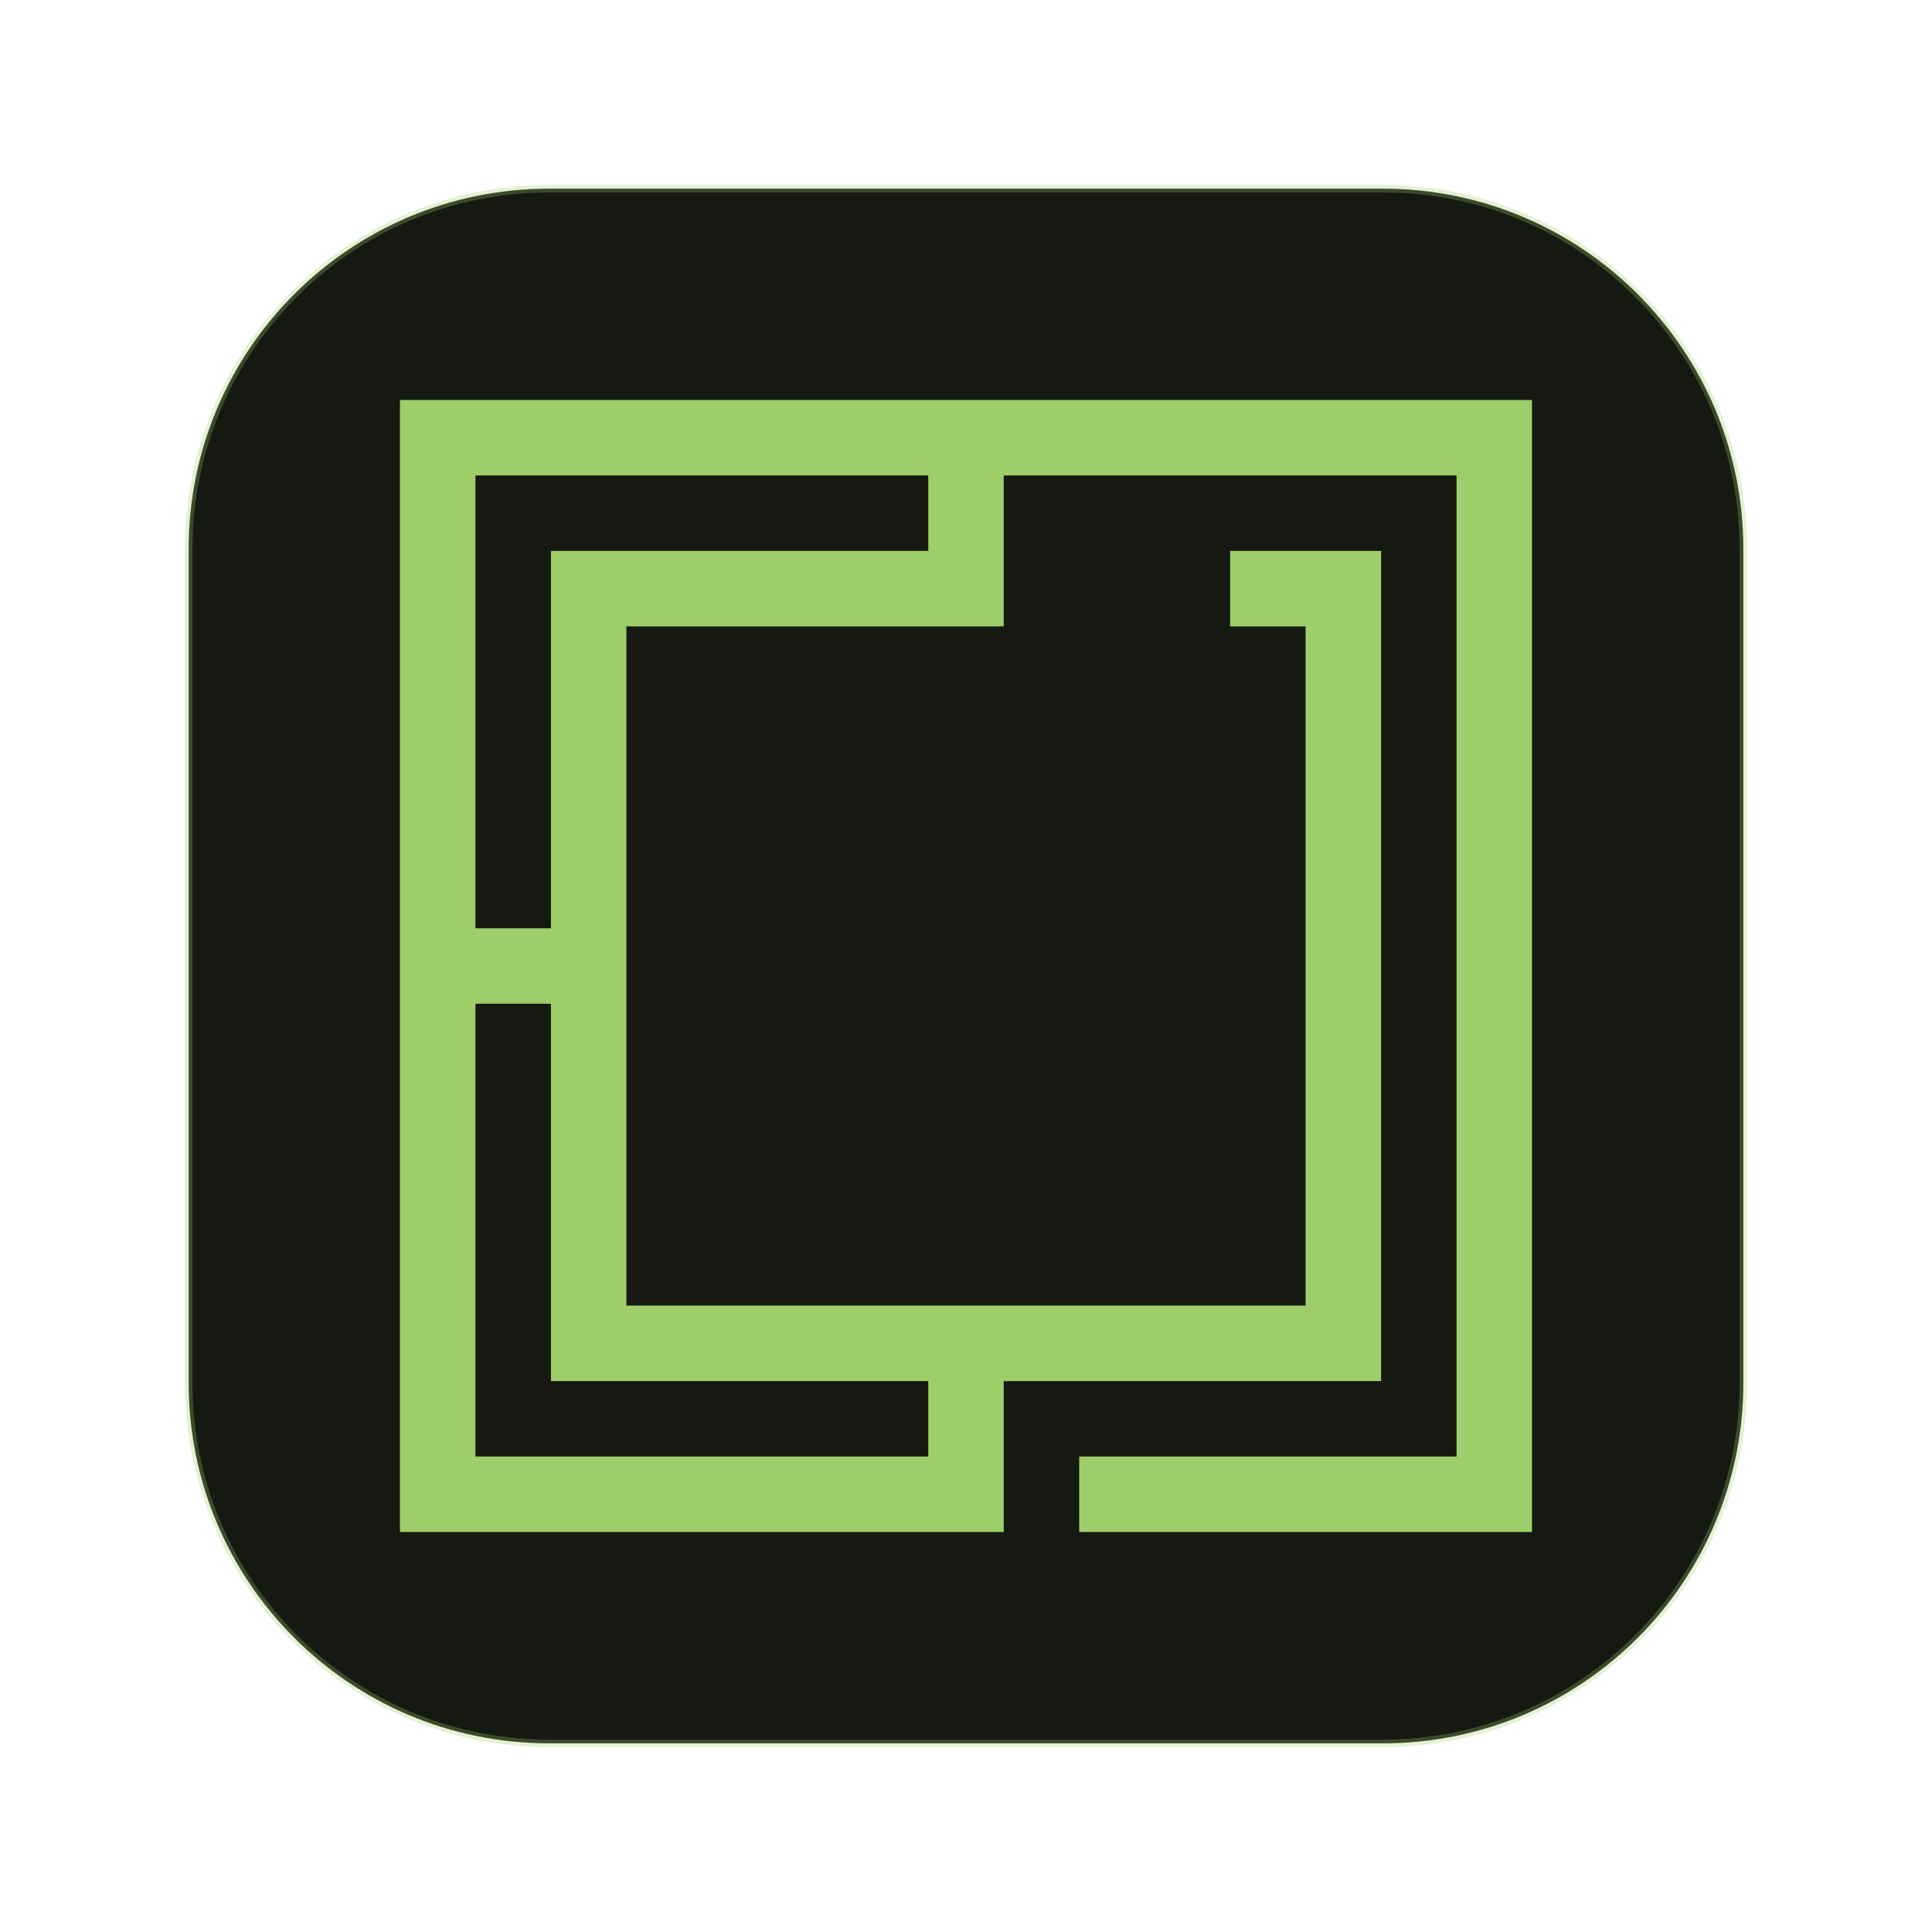
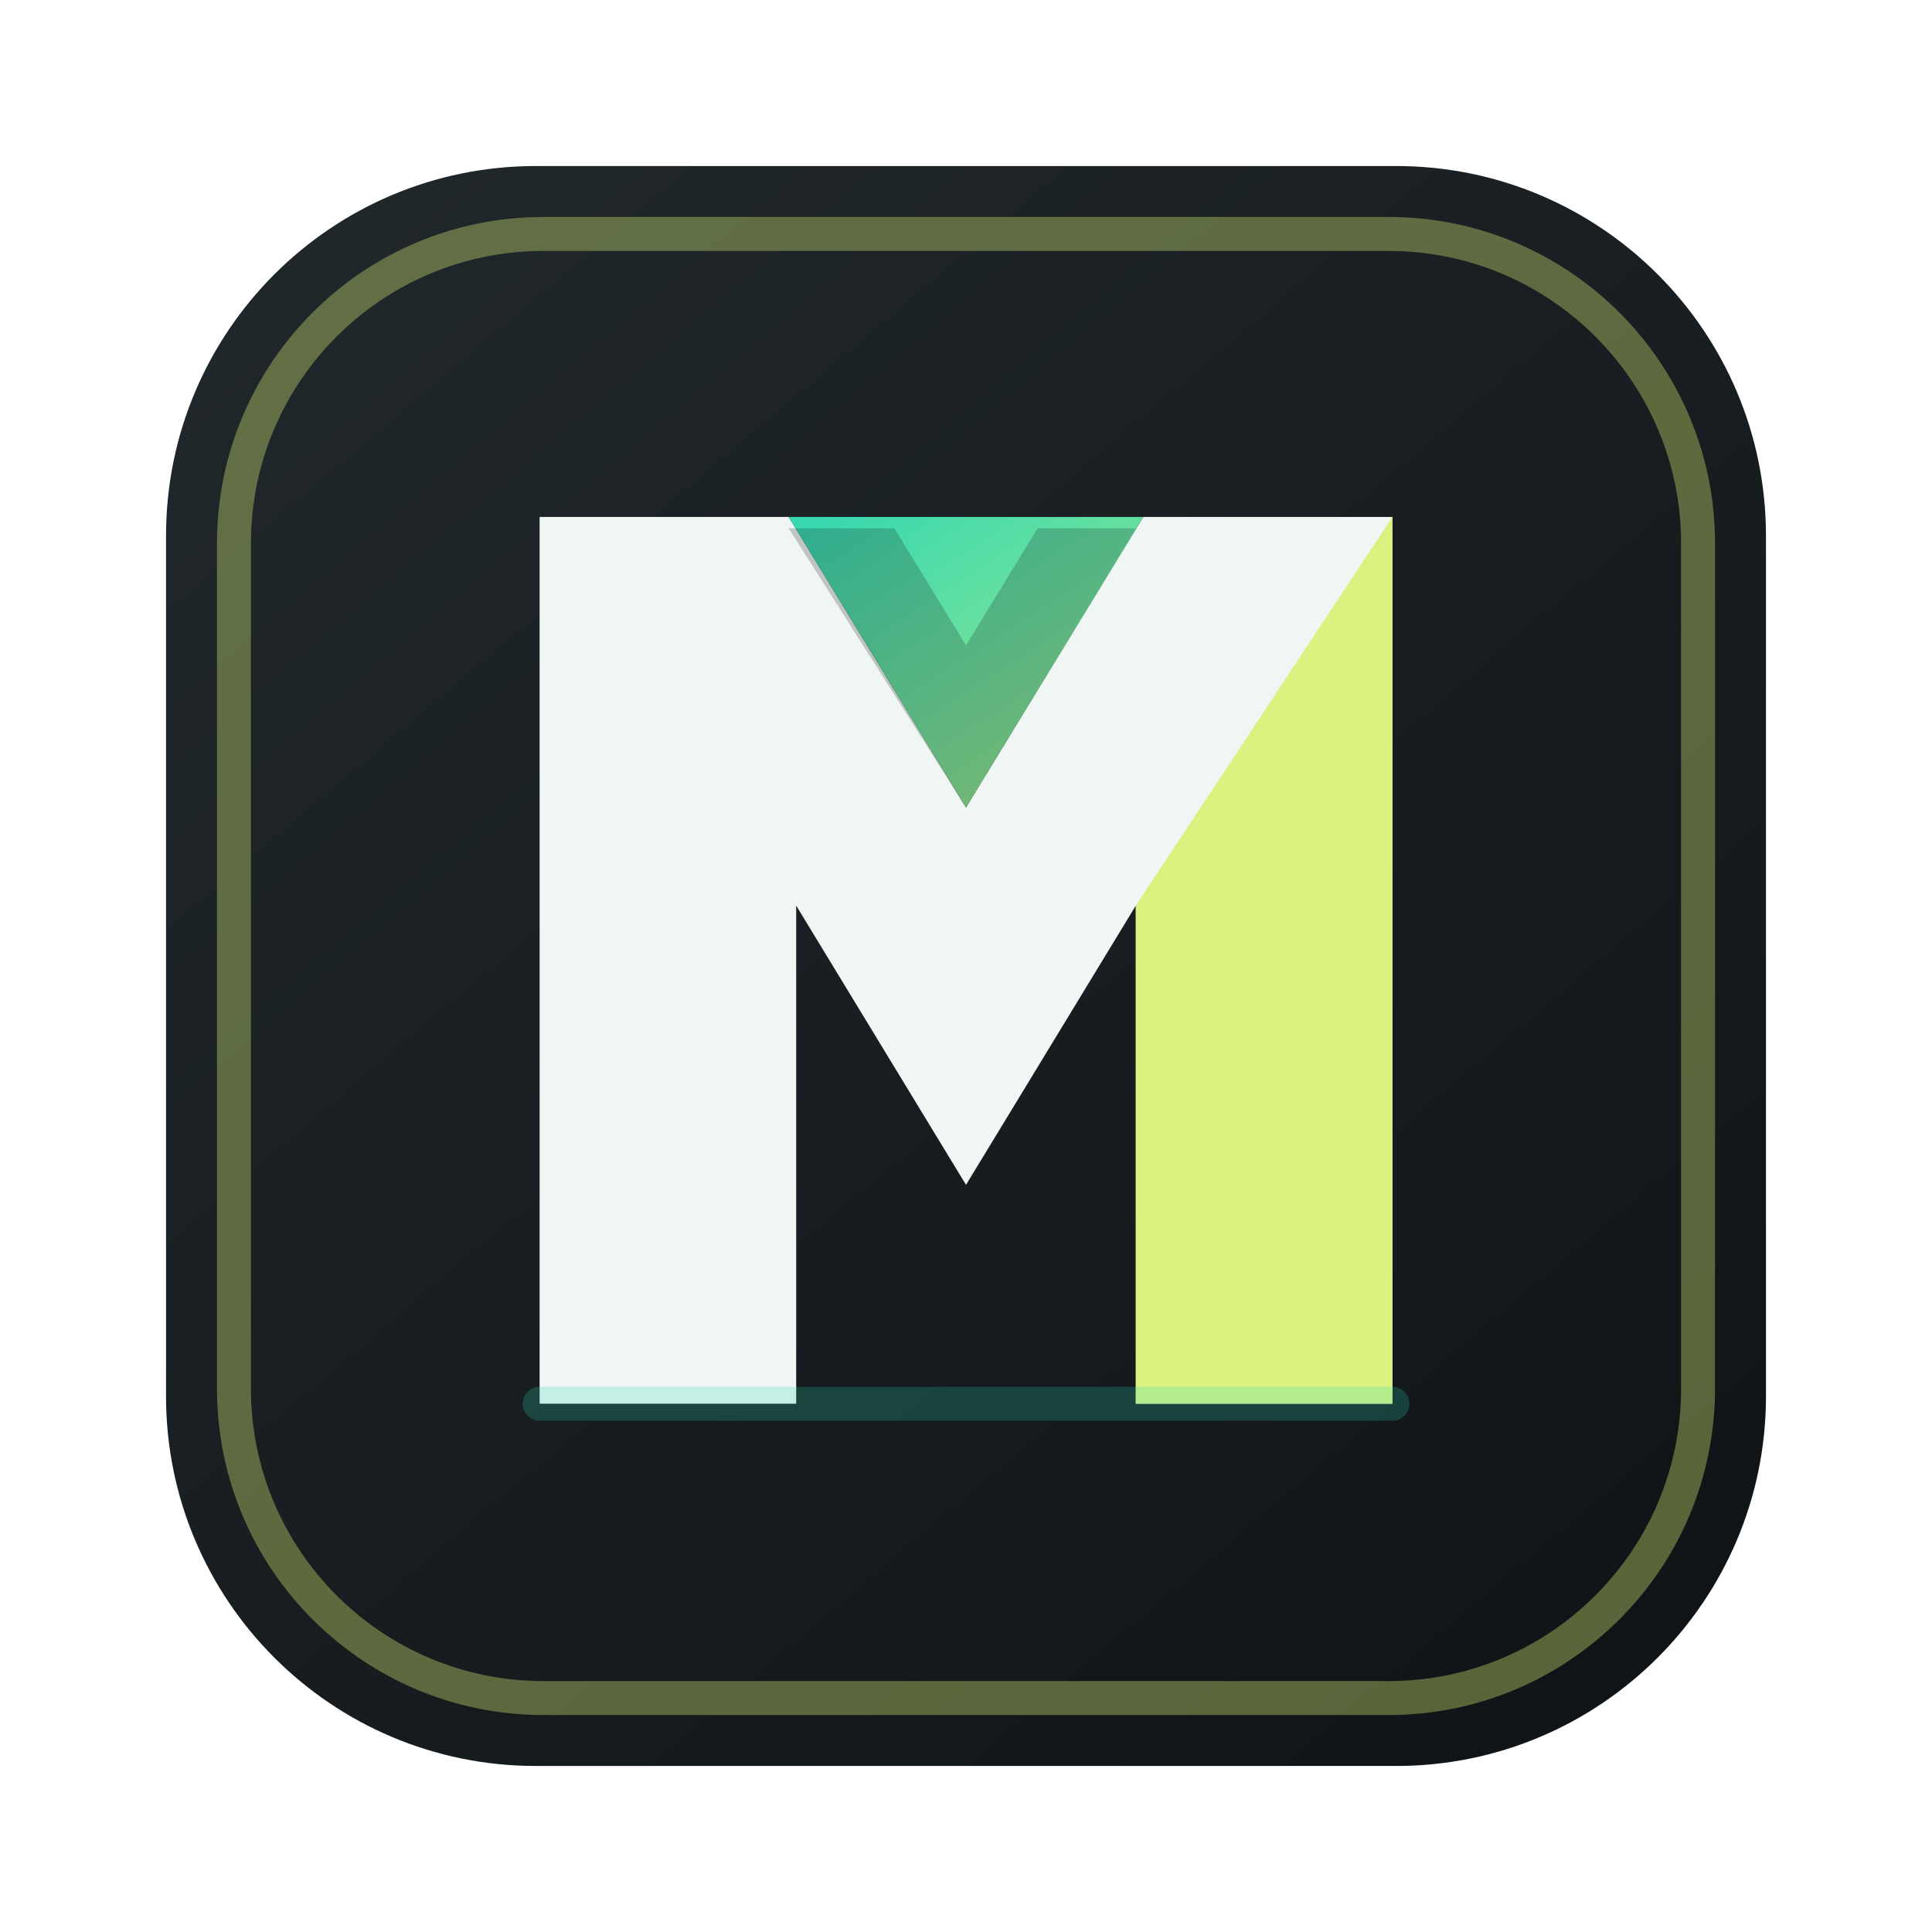
<svg xmlns="http://www.w3.org/2000/svg" width="1024" height="1024" viewBox="0 0 1024 1024" role="img" aria-labelledby="title desc">
-   <rect x="100" y="100" width="824" height="824" rx="191" fill="#151912" stroke="#9ECE6A" stroke-opacity="0.28" stroke-width="4" />
-   <g transform="translate(212 212) scale(0.5)">
-     <path clip-rule="evenodd" d="m1200 1200h-480v-80h400v-1040h-479.996v160h-400v720h720v-720h-80v-80h159.996v880h-400v160h-640v-1200h1200zm-1120-80h480v-80h-400l.004-400h-80.004zm0-560h80.004v-400h400v-80h-480.004z" fill="#9ece6a" fill-rule="evenodd" />
-   </g>
+   <defs>
+     <linearGradient id="tile" x1="180" y1="120" x2="844" y2="904" gradientUnits="userSpaceOnUse">
+       <stop offset="0" stop-color="#20272A" />
+       <stop offset="1" stop-color="#101417" />
+     </linearGradient>
+     <linearGradient id="portal" x1="412" y1="252" x2="612" y2="562" gradientUnits="userSpaceOnUse">
+       <stop offset="0" stop-color="#2AD6B5" />
+       <stop offset="1" stop-color="#D8F275" />
+     </linearGradient>
+   </defs>
+   <rect x="88" y="88" width="848" height="848" rx="196" fill="url(#tile)" />
+   <rect x="124" y="124" width="776" height="776" rx="164" fill="none" stroke="#D8F275" stroke-opacity="0.36" stroke-width="18" />
+   <path d="M286 744V274h132l94 154 94-154h132v470H602V480l-90 148-90-148v264H286Z" fill="#EFF6F3" />
+   <path d="M418 274h188l-94 154-94-154Z" fill="url(#portal)" />
+   <path d="M738 274v470H602V480l136-206Z" fill="#D8F275" fill-opacity="0.92" />
+   <path d="M512 428l90-148h-52l-38 62-38-62h-56l94 148Z" fill="#151A1D" fill-opacity="0.22" />
+   <path d="M286 744h452" stroke="#2AD6B5" stroke-opacity="0.22" stroke-width="18" stroke-linecap="round" />
</svg>
